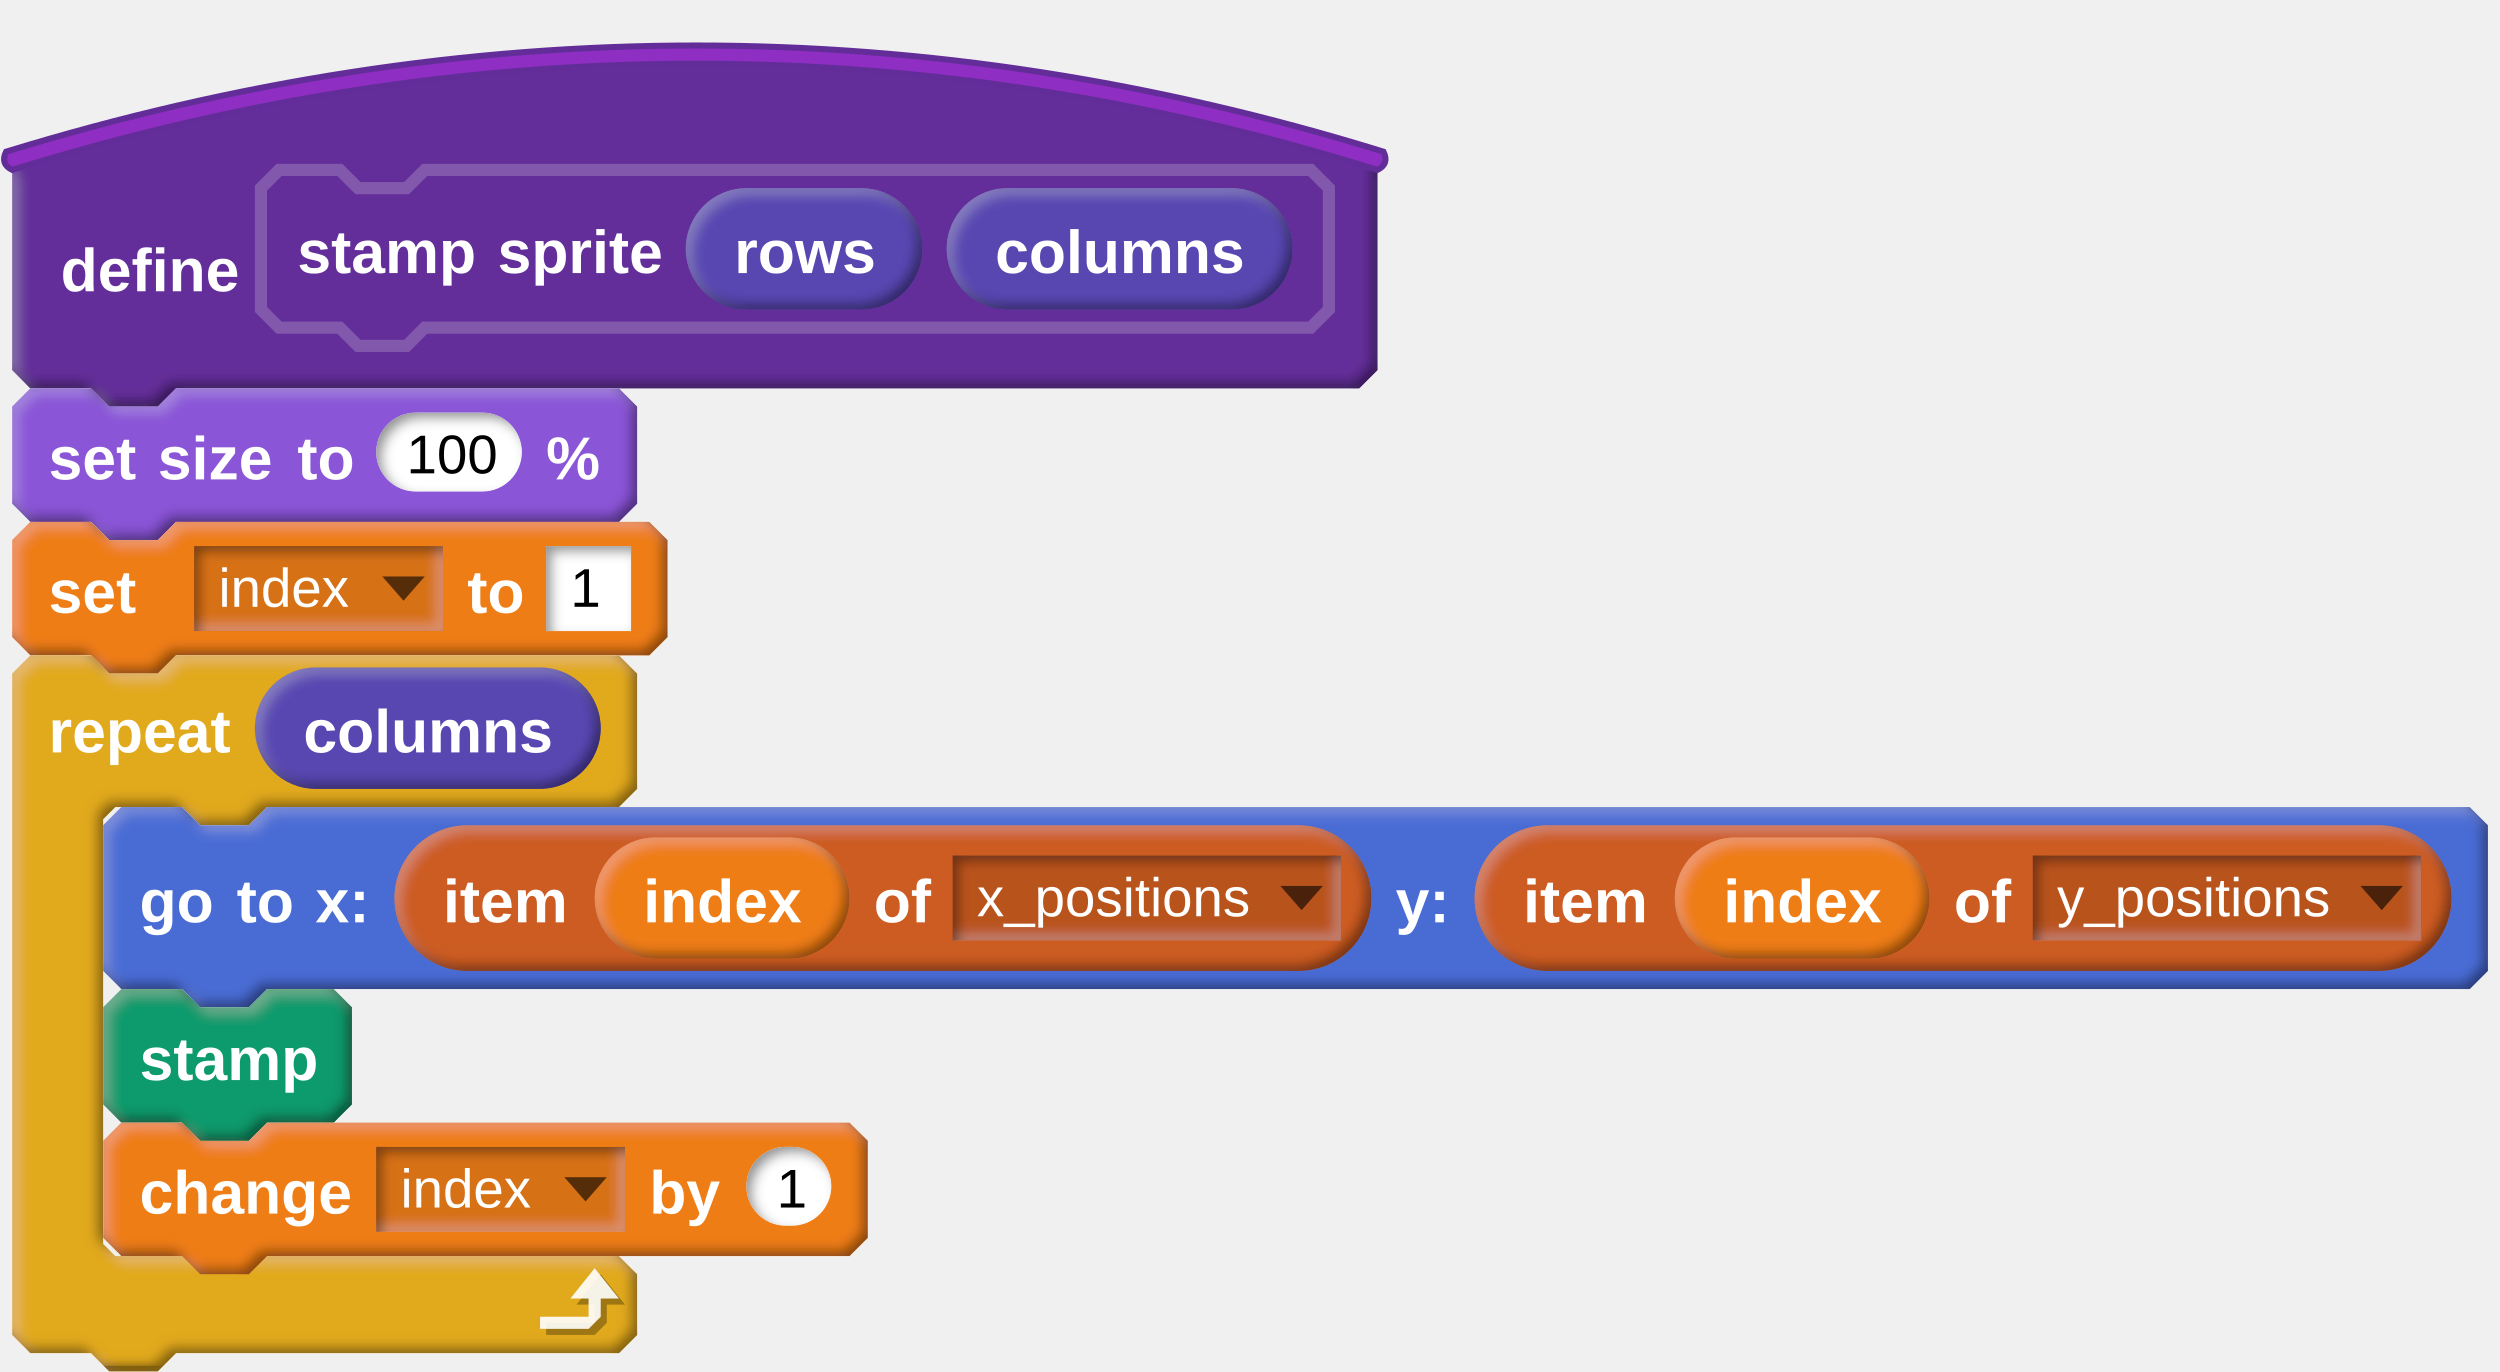
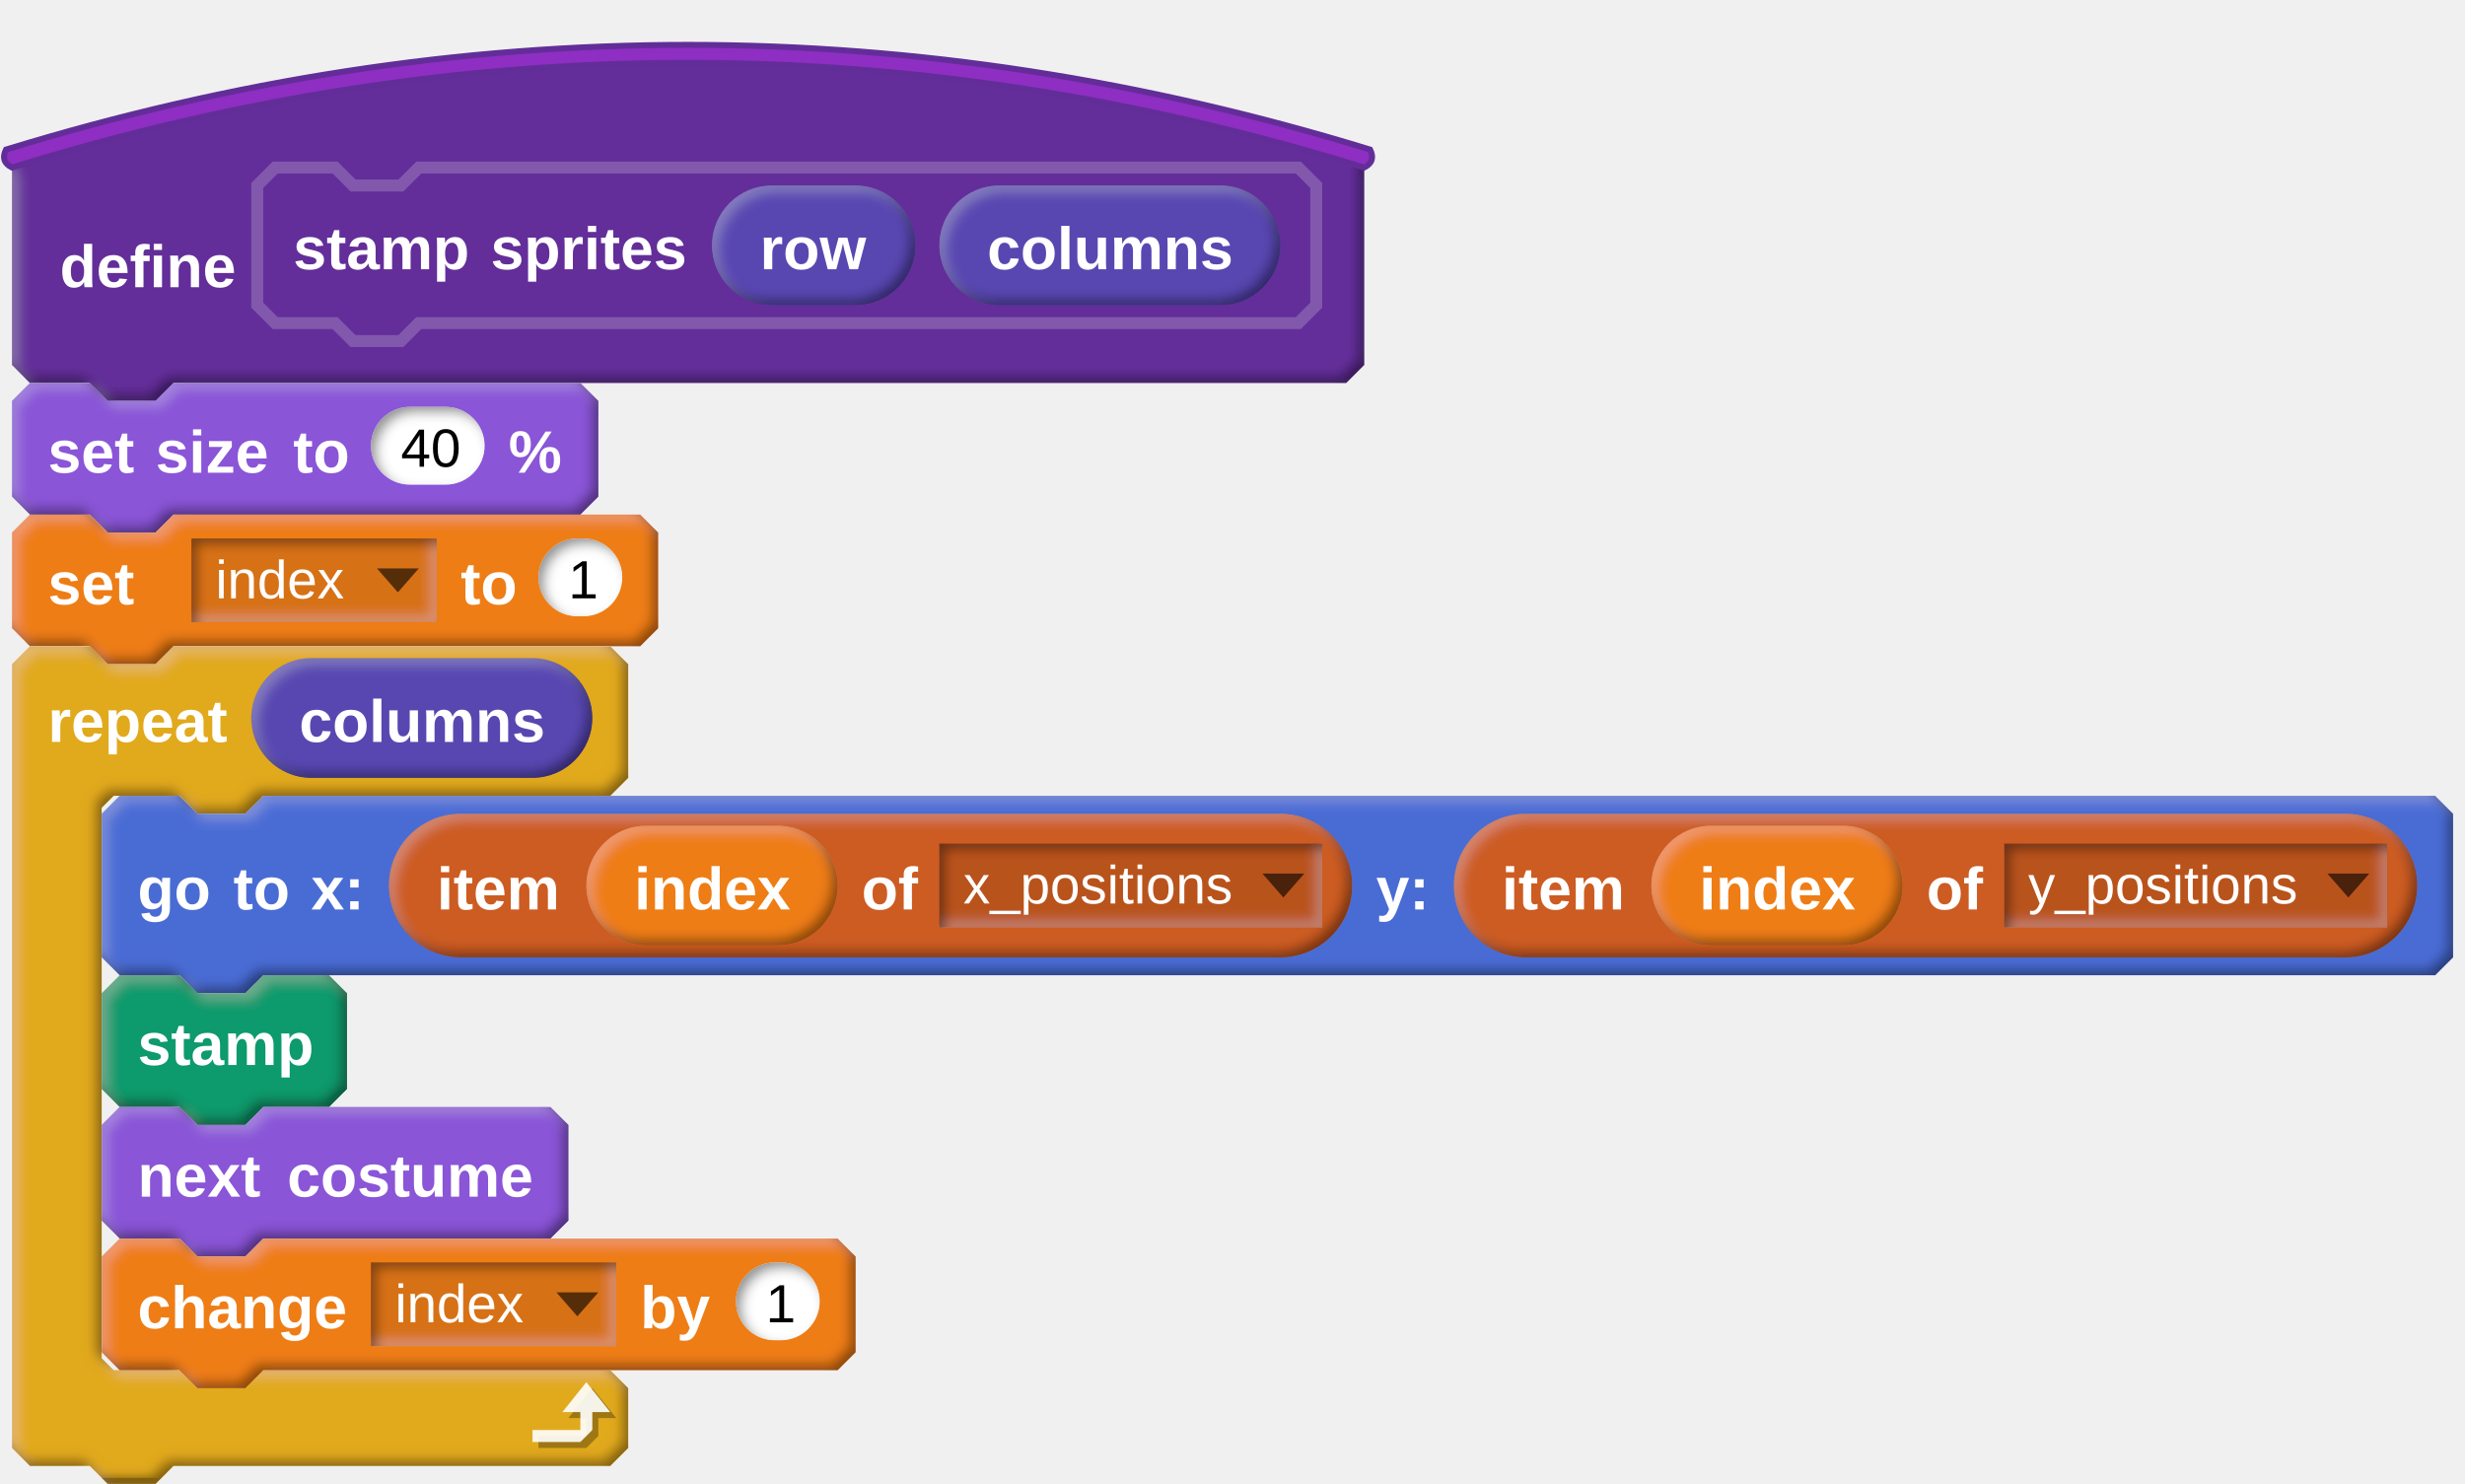
- <svg xmlns="http://www.w3.org/2000/svg" xmlns:xlink="http://www.w3.org/1999/xlink" version="1.1" width="412" height="226">
+ <svg xmlns="http://www.w3.org/2000/svg" xmlns:xlink="http://www.w3.org/1999/xlink" version="1.1" width="412" height="248">
  <defs>
    <filter id="bevelFilter" x0="-50%" y0="-50%" width="200%" height="200%">
      <feGaussianBlur result="blur-1" in="SourceAlpha" stdDeviation="1 1" />
      <feFlood result="flood-2" in="undefined" flood-color="#fff" flood-opacity="0.15" />
      <feOffset result="offset-3" in="blur-1" dx="1" dy="1" />
      <feComposite result="comp-4" operator="arithmetic" in="SourceAlpha" in2="offset-3" k2="1" k3="-1" />
      <feComposite result="comp-5" operator="in" in="flood-2" in2="comp-4" />
      <feFlood result="flood-6" in="undefined" flood-color="#000" flood-opacity="0.7" />
      <feOffset result="offset-7" in="blur-1" dx="-1" dy="-1" />
      <feComposite result="comp-8" operator="arithmetic" in="SourceAlpha" in2="offset-7" k2="1" k3="-1" />
      <feComposite result="comp-9" operator="in" in="flood-6" in2="comp-8" />
      <feMerge result="merge-10">
        <feMergeNode in="SourceGraphic" />
        <feMergeNode in="comp-5" />
        <feMergeNode in="comp-9" />
      </feMerge>
    </filter>
    <filter id="inputBevelFilter" x0="-50%" y0="-50%" width="200%" height="200%">
      <feGaussianBlur result="blur-1" in="SourceAlpha" stdDeviation="1 1" />
      <feFlood result="flood-2" in="undefined" flood-color="#fff" flood-opacity="0.15" />
      <feOffset result="offset-3" in="blur-1" dx="-1" dy="-1" />
      <feComposite result="comp-4" operator="arithmetic" in="SourceAlpha" in2="offset-3" k2="1" k3="-1" />
      <feComposite result="comp-5" operator="in" in="flood-2" in2="comp-4" />
      <feFlood result="flood-6" in="undefined" flood-color="#000" flood-opacity="0.7" />
      <feOffset result="offset-7" in="blur-1" dx="1" dy="1" />
      <feComposite result="comp-8" operator="arithmetic" in="SourceAlpha" in2="offset-7" k2="1" k3="-1" />
      <feComposite result="comp-9" operator="in" in="flood-6" in2="comp-8" />
      <feMerge result="merge-10">
        <feMergeNode in="SourceGraphic" />
        <feMergeNode in="comp-5" />
        <feMergeNode in="comp-9" />
      </feMerge>
    </filter>
    <filter id="inputDarkFilter" x0="-50%" y0="-50%" width="200%" height="200%">
      <feFlood result="flood-1" in="undefined" flood-color="#000" flood-opacity="0.2" />
      <feComposite result="comp-2" operator="in" in="flood-1" in2="SourceAlpha" />
      <feMerge result="merge-3">
        <feMergeNode in="SourceGraphic" />
        <feMergeNode in="comp-2" />
      </feMerge>
    </filter>
    <path d="M1.504 21L0 19.493 4.567 0h1.948l-.5 2.418s1.002-.502 3.006 0c2.006.503 3.008 2.01 6.517 2.01 3.508 0 4.463-.545 4.463-.545l-.823 9.892s-2.137 1.005-5.144.696c-3.007-.307-3.007-2.007-6.014-2.51-3.008-.502-4.512.503-4.512.503L1.504 21z" fill="#3f8d15" id="greenFlag" />
    <path d="M6.724 0C3.01 0 0 2.91 0 6.5c0 2.316 1.253 4.35 3.14 5.5H5.17v-1.256C3.364 10.126 2.07 8.46 2.07 6.5 2.07 4.015 4.152 2 6.723 2c1.14 0 2.184.396 2.993 1.053L8.31 4.13c-.45.344-.398.826.11 1.08L15 8.5 13.858.992c-.083-.547-.514-.714-.963-.37l-1.532 1.172A6.825 6.825 0 0 0 6.723 0z" fill="#fff" id="turnRight" />
    <path d="M3.637 1.794A6.825 6.825 0 0 1 8.277 0C11.99 0 15 2.91 15 6.5c0 2.316-1.253 4.35-3.14 5.5H9.83v-1.256c1.808-.618 3.103-2.285 3.103-4.244 0-2.485-2.083-4.5-4.654-4.5-1.14 0-2.184.396-2.993 1.053L6.69 4.13c.45.344.398.826-.11 1.08L0 8.5 1.142.992c.083-.547.514-.714.963-.37l1.532 1.172z" fill="#fff" id="turnLeft" />
    <path d="M0 0L4 4L0 8Z" fill="#111" id="addInput" />
    <path d="M4 0L4 8L0 4Z" fill="#111" id="delInput" />
    <g id="loopArrow">
      <path d="M8 0l2 -2l0 -3l3 0l-4 -5l-4 5l3 0l0 3l-8 0l0 2" fill="#000" opacity="0.3" />
      <path d="M8 0l2 -2l0 -3l3 0l-4 -5l-4 5l3 0l0 3l-8 0l0 2" fill="#fff" opacity="0.9" transform="translate(-1 -1)" />
    </g>
    <style>.sb-label{font-family:Lucida Grande,Verdana,Arial,DejaVu Sans,sans-serif;font-weight:700;fill:#fff;font-size:10px;word-spacing:+1px}.sb-obsolete{fill:#d42828}.sb-motion{fill:#4a6cd4}.sb-looks{fill:#8a55d7}.sb-sound{fill:#bb42c3}.sb-pen{fill:#0e9a6c}.sb-events{fill:#c88330}.sb-control{fill:#e1a91a}.sb-sensing{fill:#2ca5e2}.sb-operators{fill:#5cb712}.sb-variables{fill:#ee7d16}.sb-list{fill:#cc5b22}.sb-custom{fill:#632d99}.sb-custom-arg{fill:#5947b1}.sb-extension{fill:#4b4a60}.sb-grey{fill:#969696}.sb-bevel{filter:url(#bevelFilter)}.sb-input{filter:url(#inputBevelFilter)}.sb-input-number,.sb-input-number-dropdown,.sb-input-string{fill:#fff}.sb-literal-dropdown,.sb-literal-number,.sb-literal-number-dropdown,.sb-literal-string{font-weight:400;font-size:9px;word-spacing:0}.sb-literal-number,.sb-literal-number-dropdown,.sb-literal-string{fill:#000}.sb-darker{filter:url(#inputDarkFilter)}.sb-outline{stroke:#fff;stroke-opacity:.2;stroke-width:2;fill:none}.sb-define-hat-cap{stroke:#632d99;stroke-width:1;fill:#8e2ec2}.sb-comment{fill:#ffffa5;stroke:#d0d1d2;stroke-width:1}.sb-comment-line{fill:#ffff80}.sb-comment-label{font-family:Helevetica,Arial,DejaVu Sans,sans-serif;font-weight:700;fill:#5c5d5f;word-spacing:0;font-size:12px}</style>
  </defs>
  <g>
    <g transform="translate(0 0)">
      <g transform="translate(2 0)">
        <g transform="translate(0 12)">
-           <path d="M 0 15 Q 113 -20 225 15 L 225 49 L 222 52 L 27 52 L 24 55 L 16 55 L 13 52 L 3 52 L 0 49 M -1 13 Q 113 -22 226 13 Q 227 15 225 16 Q 113 -19 0 16 Q -2 15 -1 13 Z" class="sb-custom sb-bevel" />
-           <path d="M -1 13 Q 113 -22 226 13 Q 227 15 225 16 Q 113 -19 0 16 Q -2 15 -1 13 Z" class="sb-define-hat-cap" />
+           <path d="M 0 15 Q 113 -20 226 15 L 226 49 L 223 52 L 27 52 L 24 55 L 16 55 L 13 52 L 3 52 L 0 49 M -1 13 Q 113 -22 227 13 Q 228 15 226 16 Q 113 -19 0 16 Q -2 15 -1 13 Z" class="sb-custom sb-bevel" />
+           <path d="M -1 13 Q 113 -22 227 13 Q 228 15 226 16 Q 113 -19 0 16 Q -2 15 -1 13 Z" class="sb-define-hat-cap" />
        </g>
        <text x="0" y="10" class="sb-label " transform="translate(8 38)">define</text>
        <g transform="translate(41 28)">
-           <path d="M 0 3 L 3 0 L 13 0 L 16 3 L 24 3 L 27 0 L 173 0 L 176 3 L 176 23 L 173 26 L 27 26 L 24 29 L 16 29 L 13 26 L 3 26 L 0 23 Z" class="sb-outline" />
+           <path d="M 0 3 L 3 0 L 13 0 L 16 3 L 24 3 L 27 0 L 174 0 L 177 3 L 177 23 L 174 26 L 27 26 L 24 29 L 16 29 L 13 26 L 3 26 L 0 23 Z" class="sb-outline" />
          <text x="0" y="10" class="sb-label " transform="translate(6 7)">stamp</text>
-           <text x="0" y="10" class="sb-label " transform="translate(39 7)">sprite</text>
-           <g transform="translate(70 3)">
-             <path d="M 10 0 L 29 0 A 10 10 0 0 1 29 20 L 10 20 A 10 10 0 0 1 10 0 Z" class="sb-custom-arg sb-bevel" />
-             <text x="0" y="10" class="sb-label " transform="translate(8 4)">rows</text>
+           <text x="0" y="10" class="sb-label " transform="translate(39 7)">sprites</text>
+           <g transform="translate(76 3)">
+             <path d="M 10 0 L 24 0 A 10 10 0 0 1 24 20 L 10 20 A 10 10 0 0 1 10 0 Z" class="sb-custom-arg sb-bevel" />
+             <text x="0" y="10" class="sb-label " transform="translate(8 4)">row</text>
          </g>
-           <g transform="translate(113 3)">
+           <g transform="translate(114 3)">
            <path d="M 10 0 L 47 0 A 10 10 0 0 1 47 20 L 10 20 A 10 10 0 0 1 10 0 Z" class="sb-custom-arg sb-bevel" />
            <text x="0" y="10" class="sb-label " transform="translate(8 4)">columns</text>
          </g>
        </g>
      </g>
      <g transform="translate(2 64)">
-         <path d="M 0 3 L 3 0 L 13 0 L 16 3 L 24 3 L 27 0 L 100 0 L 103 3 L 103 19 L 100 22 L 27 22 L 24 25 L 16 25 L 13 22 L 3 22 L 0 19 Z" class="sb-looks sb-bevel" />
+         <path d="M 0 3 L 3 0 L 13 0 L 16 3 L 24 3 L 27 0 L 95 0 L 98 3 L 98 19 L 95 22 L 27 22 L 24 25 L 16 25 L 13 22 L 3 22 L 0 19 Z" class="sb-looks sb-bevel" />
        <text x="0" y="10" class="sb-label " transform="translate(6 5)">set</text>
        <text x="0" y="10" class="sb-label " transform="translate(24 5)">size</text>
        <text x="0" y="10" class="sb-label " transform="translate(47 5)">to</text>
        <g transform="translate(60 4)">
-           <path d="M 6.5 0 L 17.5 0 A 6.5 6.5 0 0 1 17.5 13 L 6.5 13 A 6.5 6.5 0 0 1 6.5 0 Z" class="sb-input sb-input-number" />
-           <text x="0" y="10" class="sb-label sb-literal-number" transform="translate(5 0)">100</text>
+           <path d="M 6.5 0 L 12.5 0 A 6.5 6.5 0 0 1 12.5 13 L 6.5 13 A 6.5 6.5 0 0 1 6.5 0 Z" class="sb-input sb-input-number" />
+           <text x="0" y="10" class="sb-label sb-literal-number" transform="translate(5 0)">40</text>
        </g>
-         <text x="0" y="10" class="sb-label " transform="translate(88 5)">%</text>
+         <text x="0" y="10" class="sb-label " transform="translate(83 5)">%</text>
      </g>
      <g transform="translate(2 86)">
        <path d="M 0 3 L 3 0 L 13 0 L 16 3 L 24 3 L 27 0 L 105 0 L 108 3 L 108 19 L 105 22 L 27 22 L 24 25 L 16 25 L 13 22 L 3 22 L 0 19 Z" class="sb-variables sb-bevel" />
        <text x="0" y="10" class="sb-label " transform="translate(6 5)">set</text>
        <g transform="translate(30 4)">
          <g width="41" height="14" class="sb-input sb-input-dropdown">
            <rect x="0" y="0" width="41" height="14" class="sb-variables sb-darker" />
          </g>
          <text x="0" y="10" class="sb-label sb-literal-dropdown" transform="translate(4 0)">index</text>
          <polygon points="7 0 3.5 4 0 0" fill="#000" opacity="0.6" transform="translate(31 5)" />
        </g>
        <text x="0" y="10" class="sb-label " transform="translate(75 5)">to</text>
        <g transform="translate(88 4)">
-           <rect x="0" y="0" width="14" height="14" class="sb-input sb-input-string" />
-           <text x="0" y="10" class="sb-label sb-literal-string" transform="translate(4 0)">1</text>
+           <path d="M 6.5 0 L 7.5 0 A 6.5 6.5 0 0 1 7.5 13 L 6.5 13 A 6.5 6.5 0 0 1 6.5 0 Z" class="sb-input sb-input-number" />
+           <text x="0" y="10" class="sb-label sb-literal-number" transform="translate(5 0)">1</text>
        </g>
      </g>
      <g transform="translate(2 108)">
-         <path d="M 0 3 L 3 0 L 13 0 L 16 3 L 24 3 L 27 0 L 100 0 L 103 3 L 103 22 L 100 25 L 42 25 L 39 28 L 31 28 L 28 25 L 17 25 L 15 27 L 15 97 L 17 99 L 100 99 L 103 102 L 103 112 L 100 115 L 27 115 L 24 118 L 16 118 L 13 115 L 3 115 L 0 112" class="sb-control sb-bevel" />
+         <path d="M 0 3 L 3 0 L 13 0 L 16 3 L 24 3 L 27 0 L 100 0 L 103 3 L 103 22 L 100 25 L 42 25 L 39 28 L 31 28 L 28 25 L 17 25 L 15 27 L 15 119 L 17 121 L 100 121 L 103 124 L 103 134 L 100 137 L 27 137 L 24 140 L 16 140 L 13 137 L 3 137 L 0 134" class="sb-control sb-bevel" />
        <text x="0" y="10" class="sb-label " transform="translate(6 6)">repeat</text>
        <g transform="translate(40 2)">
          <path d="M 10 0 L 47 0 A 10 10 0 0 1 47 20 L 10 20 A 10 10 0 0 1 10 0 Z" class="sb-custom-arg sb-bevel" />
          <text x="0" y="10" class="sb-label " transform="translate(8 4)">columns</text>
        </g>
-         <use xlink:href="#loopArrow" transform="translate(88 112)" />
+         <use xlink:href="#loopArrow" transform="translate(88 134)" />
        <g transform="translate(15 25)">
          <g transform="translate(0 0)">
            <path d="M 0 3 L 3 0 L 13 0 L 16 3 L 24 3 L 27 0 L 390 0 L 393 3 L 393 27 L 390 30 L 27 30 L 24 33 L 16 33 L 13 30 L 3 30 L 0 27 Z" class="sb-motion sb-bevel" />
            <text x="0" y="10" class="sb-label " transform="translate(6 9)">go</text>
            <text x="0" y="10" class="sb-label " transform="translate(22 9)">to</text>
            <text x="0" y="10" class="sb-label " transform="translate(35 9)">x:</text>
            <g transform="translate(48 3)">
              <path d="M 12 0 L 149 0 A 12 12 0 0 1 149 24 L 12 24 A 12 12 0 0 1 12 0 Z" class="sb-list sb-bevel" />
              <text x="0" y="10" class="sb-label " transform="translate(8 6)">item</text>
              <g transform="translate(33 2)">
                <path d="M 10 0 L 32 0 A 10 10 0 0 1 32 20 L 10 20 A 10 10 0 0 1 10 0 Z" class="sb-variables sb-bevel" />
                <text x="0" y="10" class="sb-label " transform="translate(8 4)">index</text>
              </g>
              <text x="0" y="10" class="sb-label " transform="translate(79 6)">of</text>
              <g transform="translate(92 5)">
                <g width="64" height="14" class="sb-input sb-input-dropdown">
                  <rect x="0" y="0" width="64" height="14" class="sb-list sb-darker" />
                </g>
                <text x="0" y="10" class="sb-label sb-literal-dropdown" transform="translate(4 0)">x_positions</text>
                <polygon points="7 0 3.5 4 0 0" fill="#000" opacity="0.6" transform="translate(54 5)" />
              </g>
            </g>
            <text x="0" y="10" class="sb-label " transform="translate(213 9)">y:</text>
            <g transform="translate(226 3)">
              <path d="M 12 0 L 149 0 A 12 12 0 0 1 149 24 L 12 24 A 12 12 0 0 1 12 0 Z" class="sb-list sb-bevel" />
              <text x="0" y="10" class="sb-label " transform="translate(8 6)">item</text>
              <g transform="translate(33 2)">
                <path d="M 10 0 L 32 0 A 10 10 0 0 1 32 20 L 10 20 A 10 10 0 0 1 10 0 Z" class="sb-variables sb-bevel" />
                <text x="0" y="10" class="sb-label " transform="translate(8 4)">index</text>
              </g>
              <text x="0" y="10" class="sb-label " transform="translate(79 6)">of</text>
              <g transform="translate(92 5)">
                <g width="64" height="14" class="sb-input sb-input-dropdown">
                  <rect x="0" y="0" width="64" height="14" class="sb-list sb-darker" />
                </g>
                <text x="0" y="10" class="sb-label sb-literal-dropdown" transform="translate(4 0)">y_positions</text>
                <polygon points="7 0 3.5 4 0 0" fill="#000" opacity="0.6" transform="translate(54 5)" />
              </g>
            </g>
          </g>
          <g transform="translate(0 30)">
            <path d="M 0 3 L 3 0 L 13 0 L 16 3 L 24 3 L 27 0 L 38 0 L 41 3 L 41 19 L 38 22 L 27 22 L 24 25 L 16 25 L 13 22 L 3 22 L 0 19 Z" class="sb-pen sb-bevel" />
            <text x="0" y="10" class="sb-label " transform="translate(6 5)">stamp</text>
          </g>
          <g transform="translate(0 52)">
+             <path d="M 0 3 L 3 0 L 13 0 L 16 3 L 24 3 L 27 0 L 75 0 L 78 3 L 78 19 L 75 22 L 27 22 L 24 25 L 16 25 L 13 22 L 3 22 L 0 19 Z" class="sb-looks sb-bevel" />
+             <text x="0" y="10" class="sb-label " transform="translate(6 5)">next</text>
+             <text x="0" y="10" class="sb-label " transform="translate(31 5)">costume</text>
+           </g>
+           <g transform="translate(0 74)">
            <path d="M 0 3 L 3 0 L 13 0 L 16 3 L 24 3 L 27 0 L 123 0 L 126 3 L 126 19 L 123 22 L 27 22 L 24 25 L 16 25 L 13 22 L 3 22 L 0 19 Z" class="sb-variables sb-bevel" />
            <text x="0" y="10" class="sb-label " transform="translate(6 5)">change</text>
            <g transform="translate(45 4)">
              <g width="41" height="14" class="sb-input sb-input-dropdown">
                <rect x="0" y="0" width="41" height="14" class="sb-variables sb-darker" />
              </g>
              <text x="0" y="10" class="sb-label sb-literal-dropdown" transform="translate(4 0)">index</text>
              <polygon points="7 0 3.5 4 0 0" fill="#000" opacity="0.6" transform="translate(31 5)" />
            </g>
            <text x="0" y="10" class="sb-label " transform="translate(90 5)">by</text>
            <g transform="translate(106 4)">
              <path d="M 6.5 0 L 7.5 0 A 6.5 6.5 0 0 1 7.5 13 L 6.5 13 A 6.5 6.5 0 0 1 6.5 0 Z" class="sb-input sb-input-number" />
              <text x="0" y="10" class="sb-label sb-literal-number" transform="translate(5 0)">1</text>
            </g>
          </g>
        </g>
      </g>
    </g>
  </g>
</svg>
